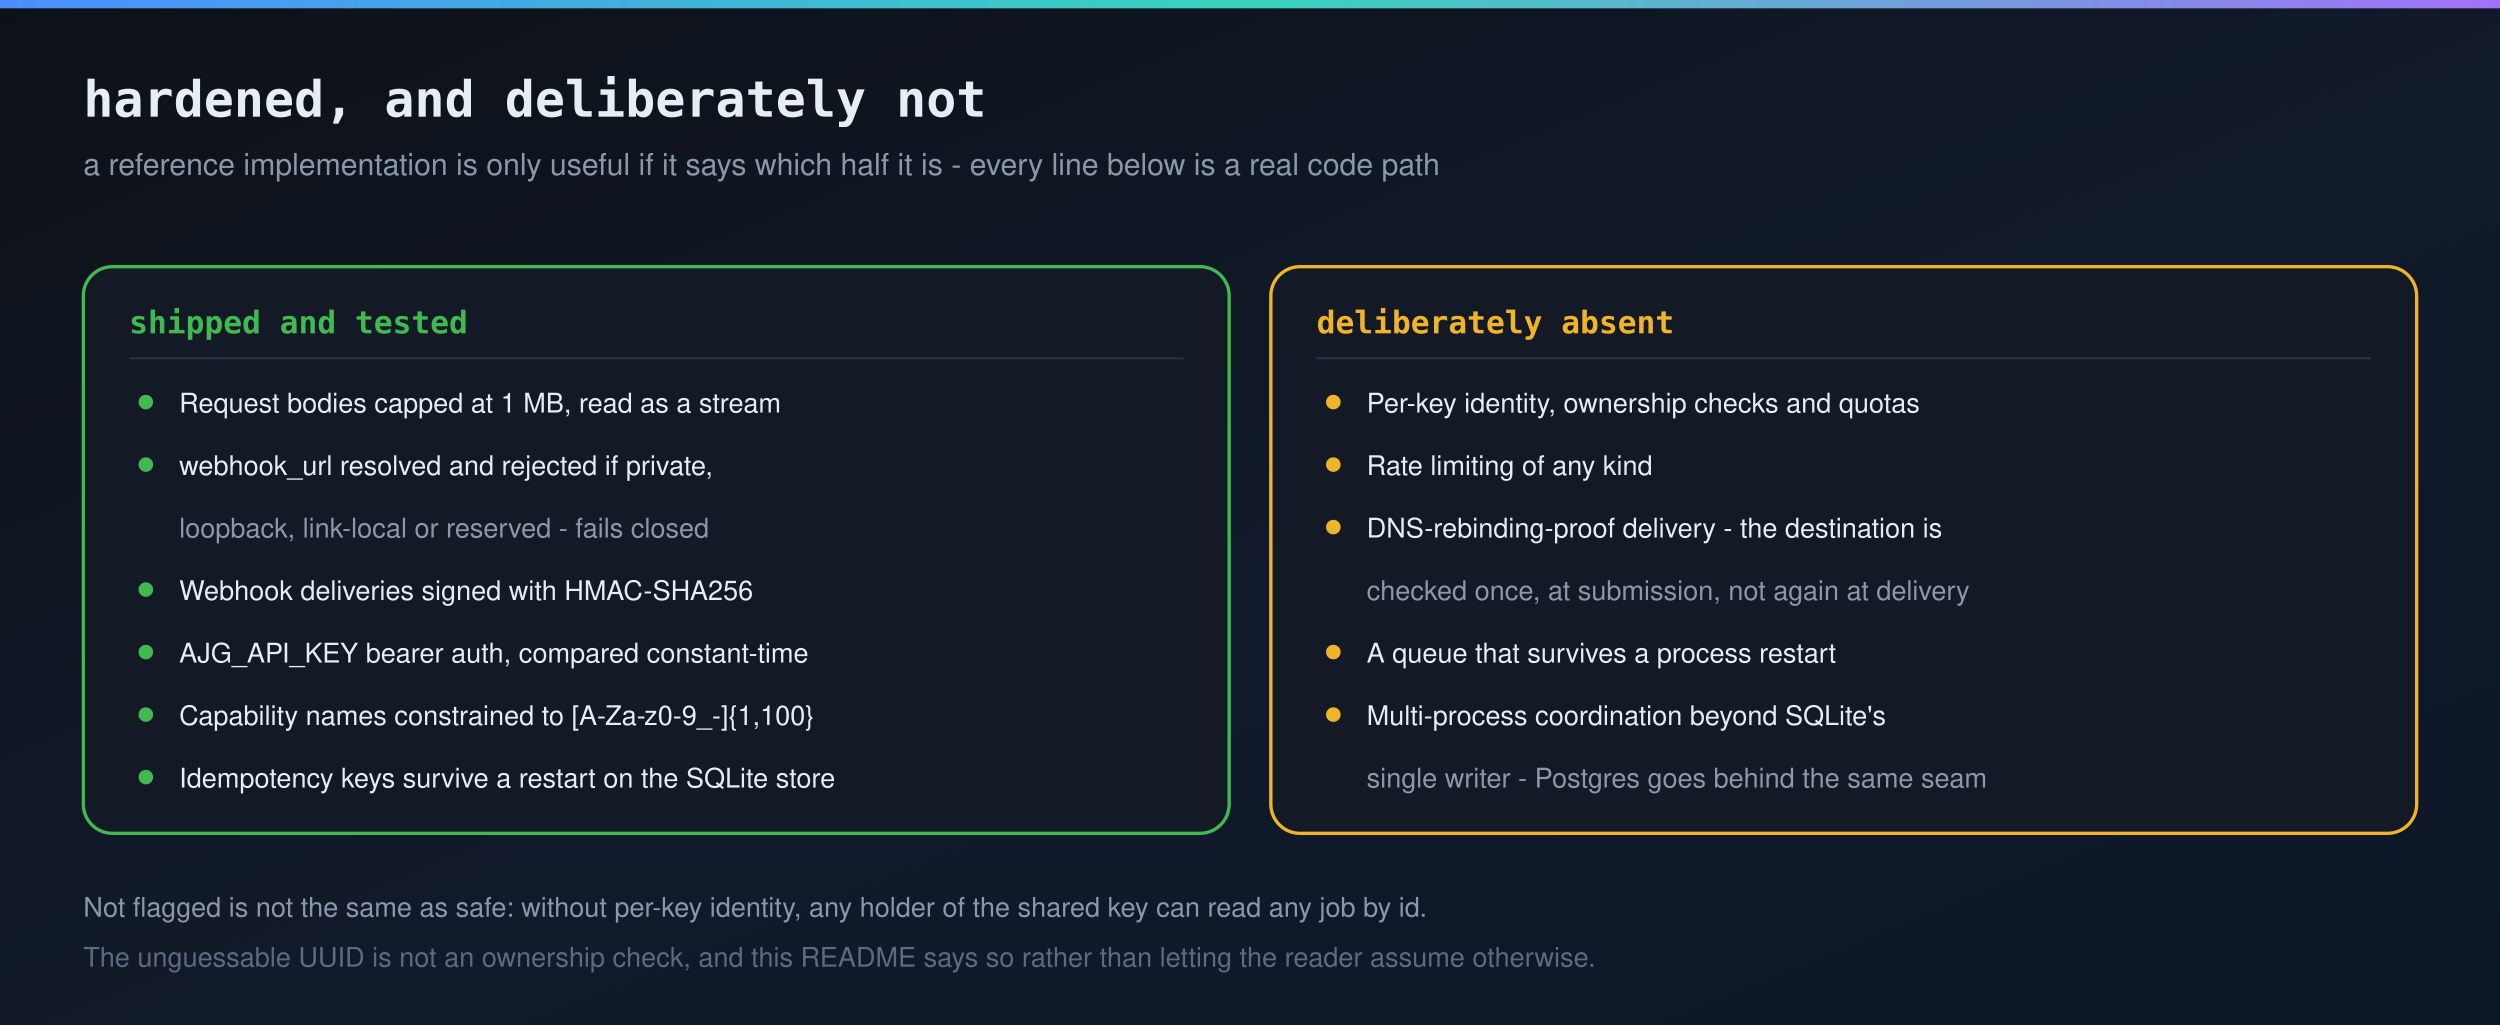
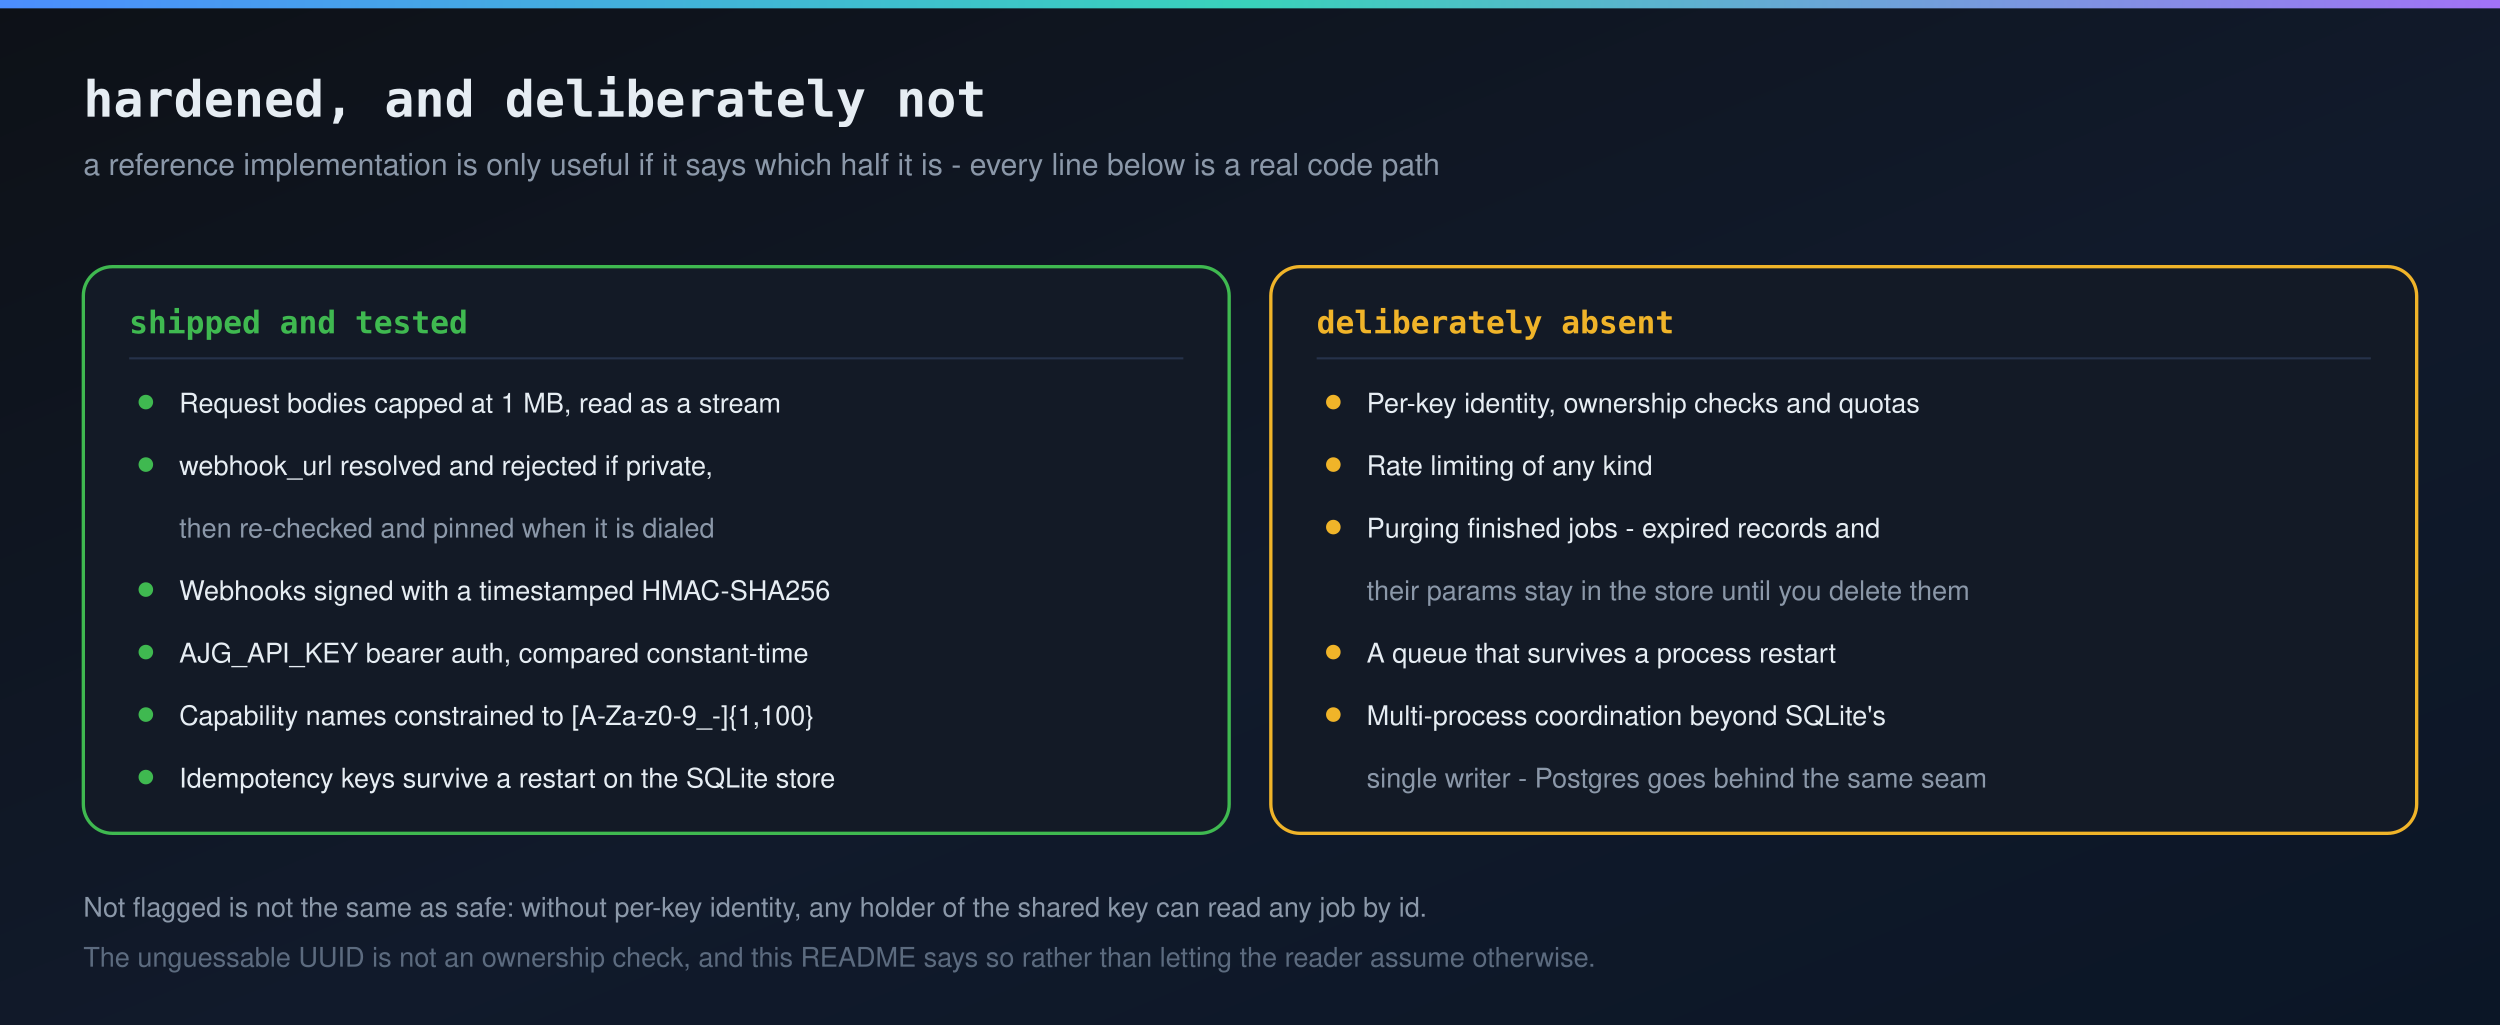
- <svg xmlns="http://www.w3.org/2000/svg" viewBox="0 0 1200 492" width="1200" height="492" role="img" aria-label="What the gateway hardens versus what it deliberately leaves out: capped request bodies, SSRF-checked and signed webhooks, bearer auth and restart-surviving idempotency on one side; no per-key identity, no rate limiting, no rebinding-proof delivery and no cross-process queue on the other.">
+ <svg xmlns="http://www.w3.org/2000/svg" viewBox="0 0 1200 492" width="1200" height="492" role="img" aria-label="What the gateway hardens versus what it deliberately leaves out: capped request bodies, SSRF-checked (at submission and again at connect time) and timestamp-signed webhooks, bearer auth and restart-surviving idempotency on one side; no per-key identity, no rate limiting, no purge of finished jobs and no cross-process queue on the other.">
  <defs>
    <linearGradient id="bg" x1="0" y1="0" x2="1" y2="1">
      <stop offset="0%" stop-color="#0d1117" />
      <stop offset="55%" stop-color="#111a2b" />
      <stop offset="100%" stop-color="#0b1626" />
    </linearGradient>
    <linearGradient id="accent" x1="0" y1="0" x2="1" y2="0">
      <stop offset="0%" stop-color="#4c8dff" />
      <stop offset="50%" stop-color="#39d3bb" />
      <stop offset="100%" stop-color="#a371f7" />
    </linearGradient>
    <marker id="arrow" viewBox="0 0 10 10" refX="9" refY="5" markerWidth="7" markerHeight="7" orient="auto-start-reverse">
      <path d="M0 0 L10 5 L0 10 z" fill="#8b98a9" />
    </marker>
  </defs>
  <rect width="1200" height="492" fill="url(#bg)" />
  <rect x="0" y="0" width="1200" height="4" fill="url(#accent)" />
  <text x="40" y="56" font-family="ui-monospace, SFMono-Regular, Menlo, Consolas, monospace" font-size="24" font-weight="700" fill="#e6edf3">hardened, and deliberately not</text>
  <text x="40" y="84" font-family="-apple-system, BlinkMacSystemFont, Segoe UI, Helvetica, Arial, sans-serif" font-size="14.5" fill="#8b98a9">a reference implementation is only useful if it says which half it is - every line below is a real code path</text>
  <rect x="40" y="128" width="550" height="272" rx="14" fill="#131a26" stroke="#3fb950" stroke-width="1.6" />
  <text x="62" y="160" font-family="ui-monospace, SFMono-Regular, Menlo, Consolas, monospace" font-size="15" font-weight="700" fill="#3fb950">shipped and tested</text>
  <path d="M62 172 L568 172" stroke="#26324a" stroke-width="1" />
  <circle cx="70" cy="193" r="3.5" fill="#3fb950" />
  <text x="86" y="198" font-family="-apple-system, BlinkMacSystemFont, Segoe UI, Helvetica, Arial, sans-serif" font-size="13" fill="#e6edf3">Request bodies capped at 1 MB, read as a stream</text>
  <circle cx="70" cy="223" r="3.5" fill="#3fb950" />
  <text x="86" y="228" font-family="-apple-system, BlinkMacSystemFont, Segoe UI, Helvetica, Arial, sans-serif" font-size="13" fill="#e6edf3">webhook_url resolved and rejected if private,</text>
-   <text x="86" y="258" font-family="-apple-system, BlinkMacSystemFont, Segoe UI, Helvetica, Arial, sans-serif" font-size="13" fill="#8b98a9">loopback, link-local or reserved - fails closed</text>
+   <text x="86" y="258" font-family="-apple-system, BlinkMacSystemFont, Segoe UI, Helvetica, Arial, sans-serif" font-size="13" fill="#8b98a9">then re-checked and pinned when it is dialed</text>
  <circle cx="70" cy="283" r="3.5" fill="#3fb950" />
-   <text x="86" y="288" font-family="-apple-system, BlinkMacSystemFont, Segoe UI, Helvetica, Arial, sans-serif" font-size="13" fill="#e6edf3">Webhook deliveries signed with HMAC-SHA256</text>
+   <text x="86" y="288" font-family="-apple-system, BlinkMacSystemFont, Segoe UI, Helvetica, Arial, sans-serif" font-size="13" fill="#e6edf3">Webhooks signed with a timestamped HMAC-SHA256</text>
  <circle cx="70" cy="313" r="3.5" fill="#3fb950" />
  <text x="86" y="318" font-family="-apple-system, BlinkMacSystemFont, Segoe UI, Helvetica, Arial, sans-serif" font-size="13" fill="#e6edf3">AJG_API_KEY bearer auth, compared constant-time</text>
  <circle cx="70" cy="343" r="3.5" fill="#3fb950" />
  <text x="86" y="348" font-family="-apple-system, BlinkMacSystemFont, Segoe UI, Helvetica, Arial, sans-serif" font-size="13" fill="#e6edf3">Capability names constrained to [A-Za-z0-9_-]{1,100}</text>
  <circle cx="70" cy="373" r="3.5" fill="#3fb950" />
  <text x="86" y="378" font-family="-apple-system, BlinkMacSystemFont, Segoe UI, Helvetica, Arial, sans-serif" font-size="13" fill="#e6edf3">Idempotency keys survive a restart on the SQLite store</text>
  <rect x="610" y="128" width="550" height="272" rx="14" fill="#131a26" stroke="#f0b429" stroke-width="1.6" />
  <text x="632" y="160" font-family="ui-monospace, SFMono-Regular, Menlo, Consolas, monospace" font-size="15" font-weight="700" fill="#f0b429">deliberately absent</text>
  <path d="M632 172 L1138 172" stroke="#26324a" stroke-width="1" />
  <circle cx="640" cy="193" r="3.5" fill="#f0b429" />
  <text x="656" y="198" font-family="-apple-system, BlinkMacSystemFont, Segoe UI, Helvetica, Arial, sans-serif" font-size="13" fill="#e6edf3">Per-key identity, ownership checks and quotas</text>
  <circle cx="640" cy="223" r="3.5" fill="#f0b429" />
  <text x="656" y="228" font-family="-apple-system, BlinkMacSystemFont, Segoe UI, Helvetica, Arial, sans-serif" font-size="13" fill="#e6edf3">Rate limiting of any kind</text>
  <circle cx="640" cy="253" r="3.5" fill="#f0b429" />
-   <text x="656" y="258" font-family="-apple-system, BlinkMacSystemFont, Segoe UI, Helvetica, Arial, sans-serif" font-size="13" fill="#e6edf3">DNS-rebinding-proof delivery - the destination is</text>
-   <text x="656" y="288" font-family="-apple-system, BlinkMacSystemFont, Segoe UI, Helvetica, Arial, sans-serif" font-size="13" fill="#8b98a9">checked once, at submission, not again at delivery</text>
+   <text x="656" y="258" font-family="-apple-system, BlinkMacSystemFont, Segoe UI, Helvetica, Arial, sans-serif" font-size="13" fill="#e6edf3">Purging finished jobs - expired records and</text>
+   <text x="656" y="288" font-family="-apple-system, BlinkMacSystemFont, Segoe UI, Helvetica, Arial, sans-serif" font-size="13" fill="#8b98a9">their params stay in the store until you delete them</text>
  <circle cx="640" cy="313" r="3.5" fill="#f0b429" />
  <text x="656" y="318" font-family="-apple-system, BlinkMacSystemFont, Segoe UI, Helvetica, Arial, sans-serif" font-size="13" fill="#e6edf3">A queue that survives a process restart</text>
  <circle cx="640" cy="343" r="3.5" fill="#f0b429" />
  <text x="656" y="348" font-family="-apple-system, BlinkMacSystemFont, Segoe UI, Helvetica, Arial, sans-serif" font-size="13" fill="#e6edf3">Multi-process coordination beyond SQLite's</text>
  <text x="656" y="378" font-family="-apple-system, BlinkMacSystemFont, Segoe UI, Helvetica, Arial, sans-serif" font-size="13" fill="#8b98a9">single writer - Postgres goes behind the same seam</text>
  <text x="40" y="440" text-anchor="start" font-family="-apple-system, BlinkMacSystemFont, Segoe UI, Helvetica, Arial, sans-serif" font-size="13" fill="#8b98a9">Not flagged is not the same as safe: without per-key identity, any holder of the shared key can read any job by id.</text>
  <text x="40" y="464" text-anchor="start" font-family="-apple-system, BlinkMacSystemFont, Segoe UI, Helvetica, Arial, sans-serif" font-size="13" fill="#5c6b7f">The unguessable UUID is not an ownership check, and this README says so rather than letting the reader assume otherwise.</text>
</svg>
